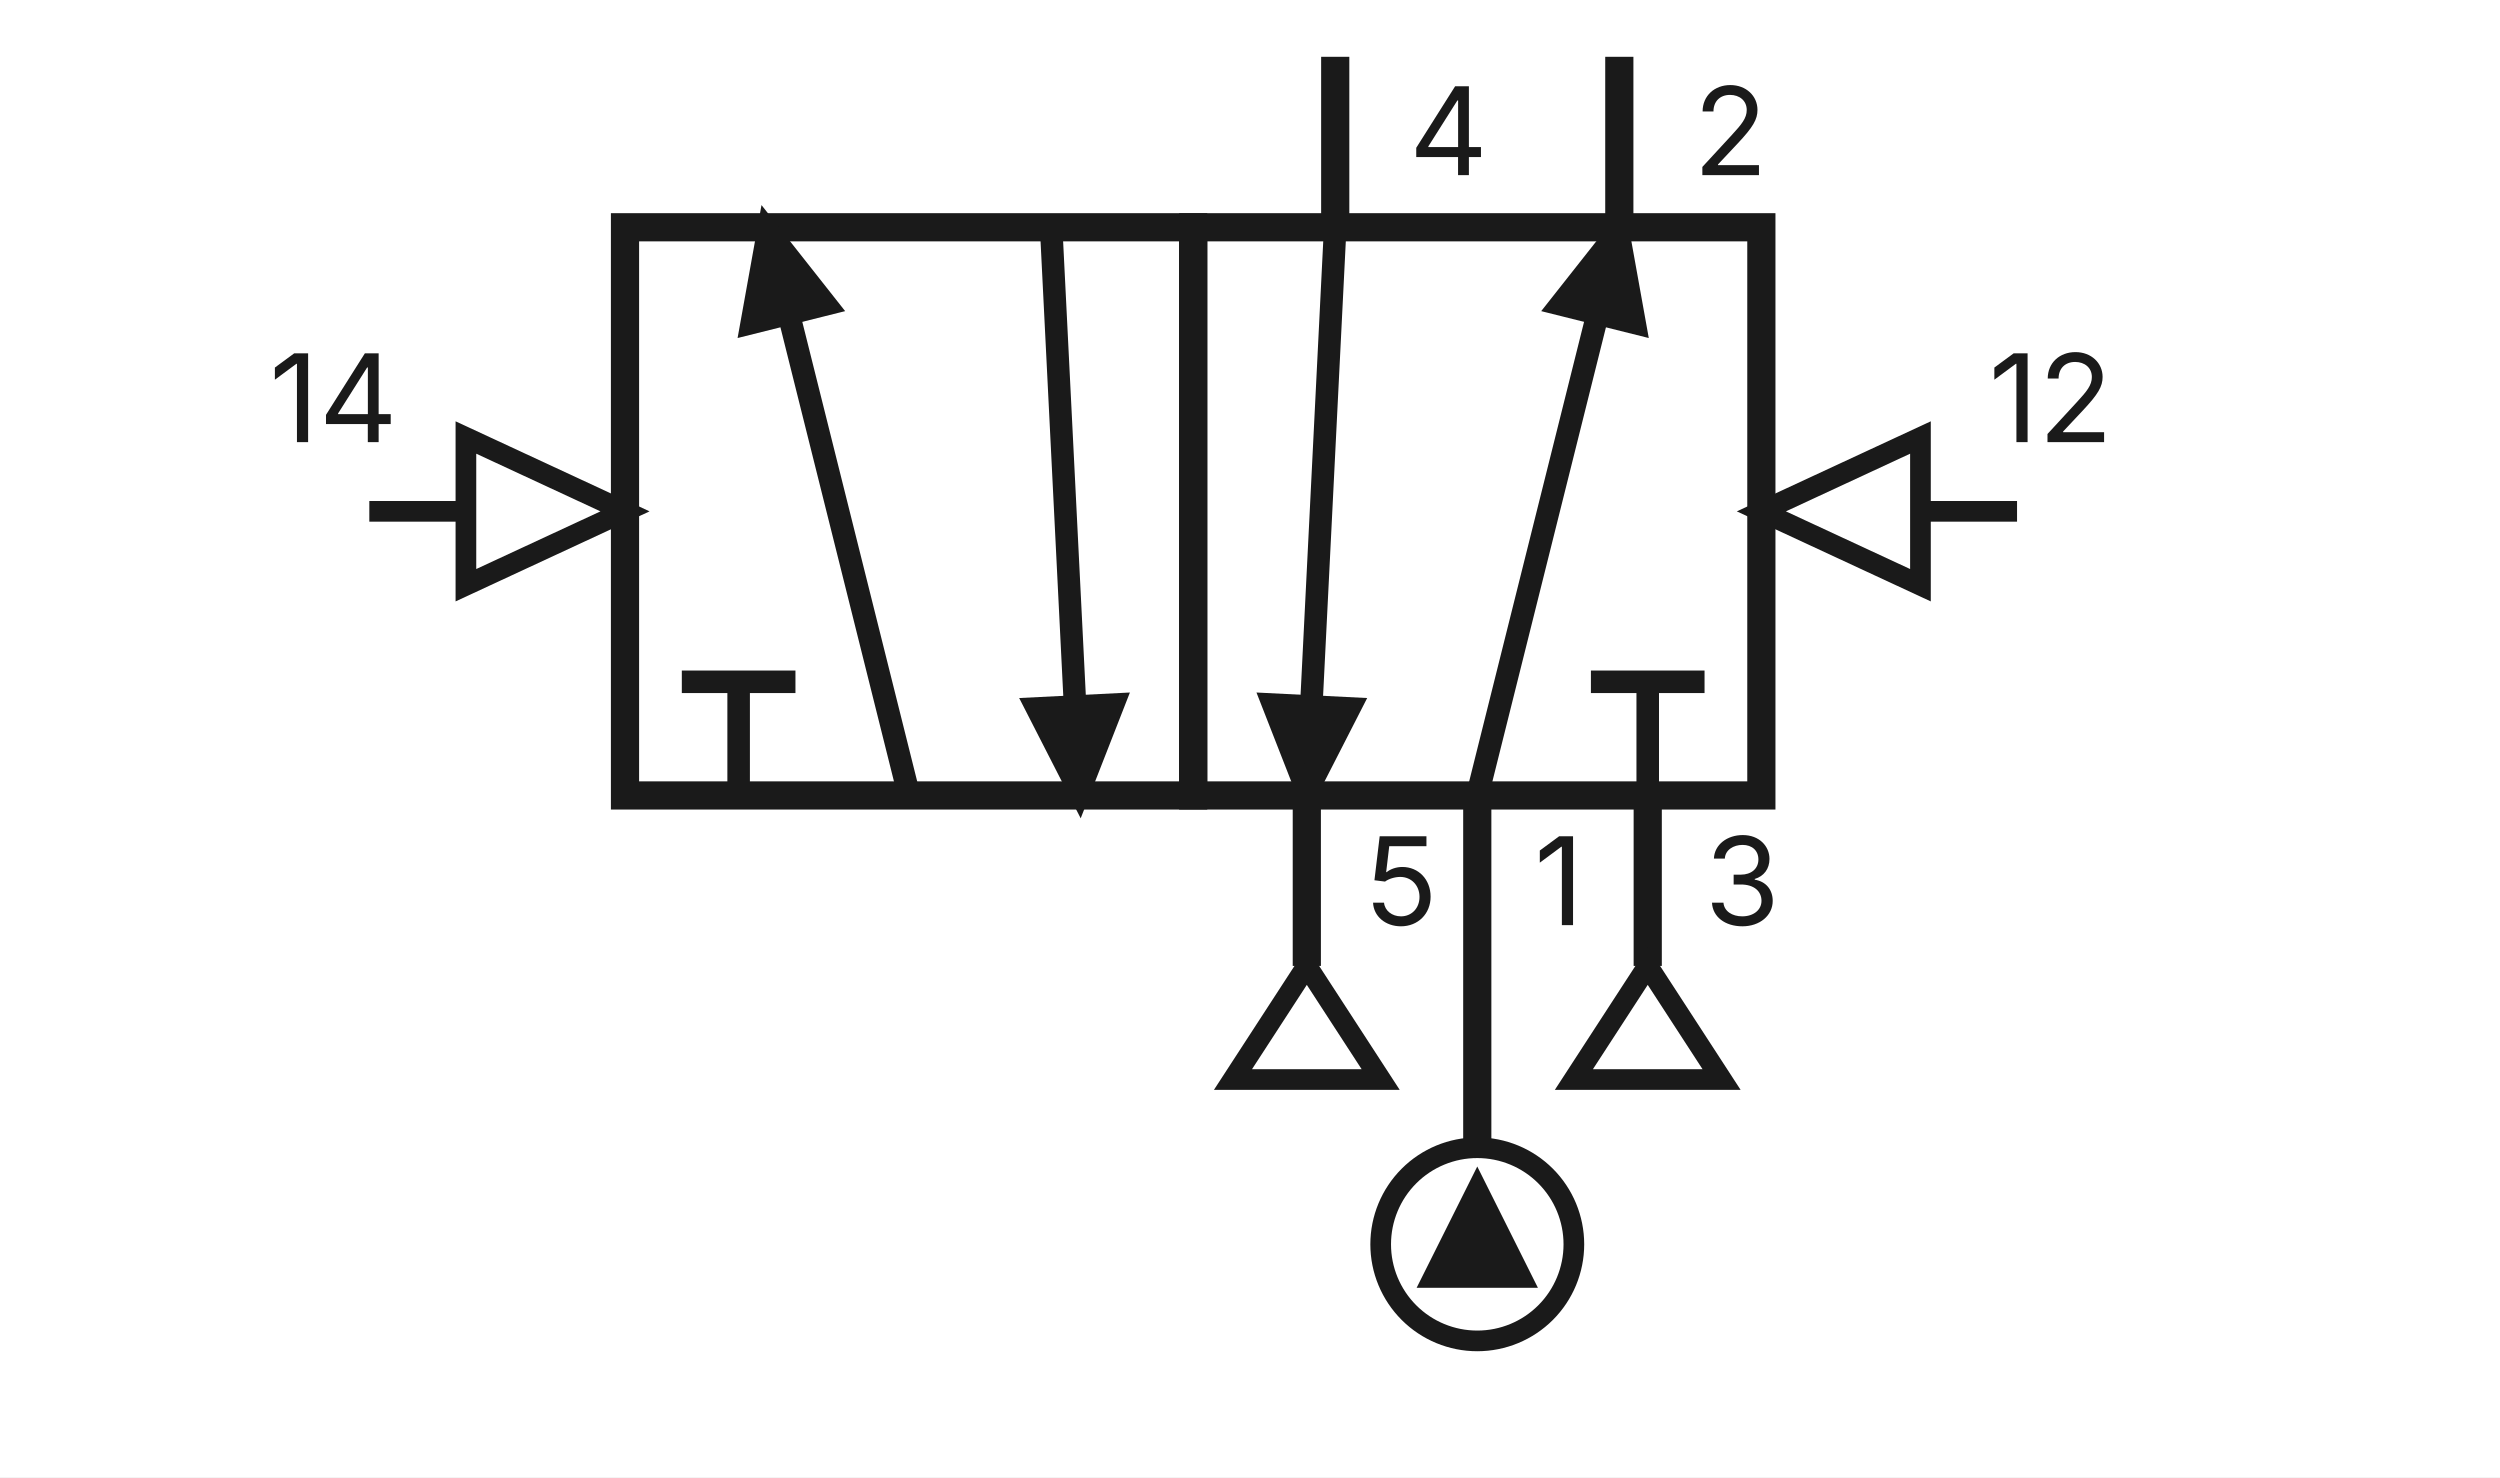
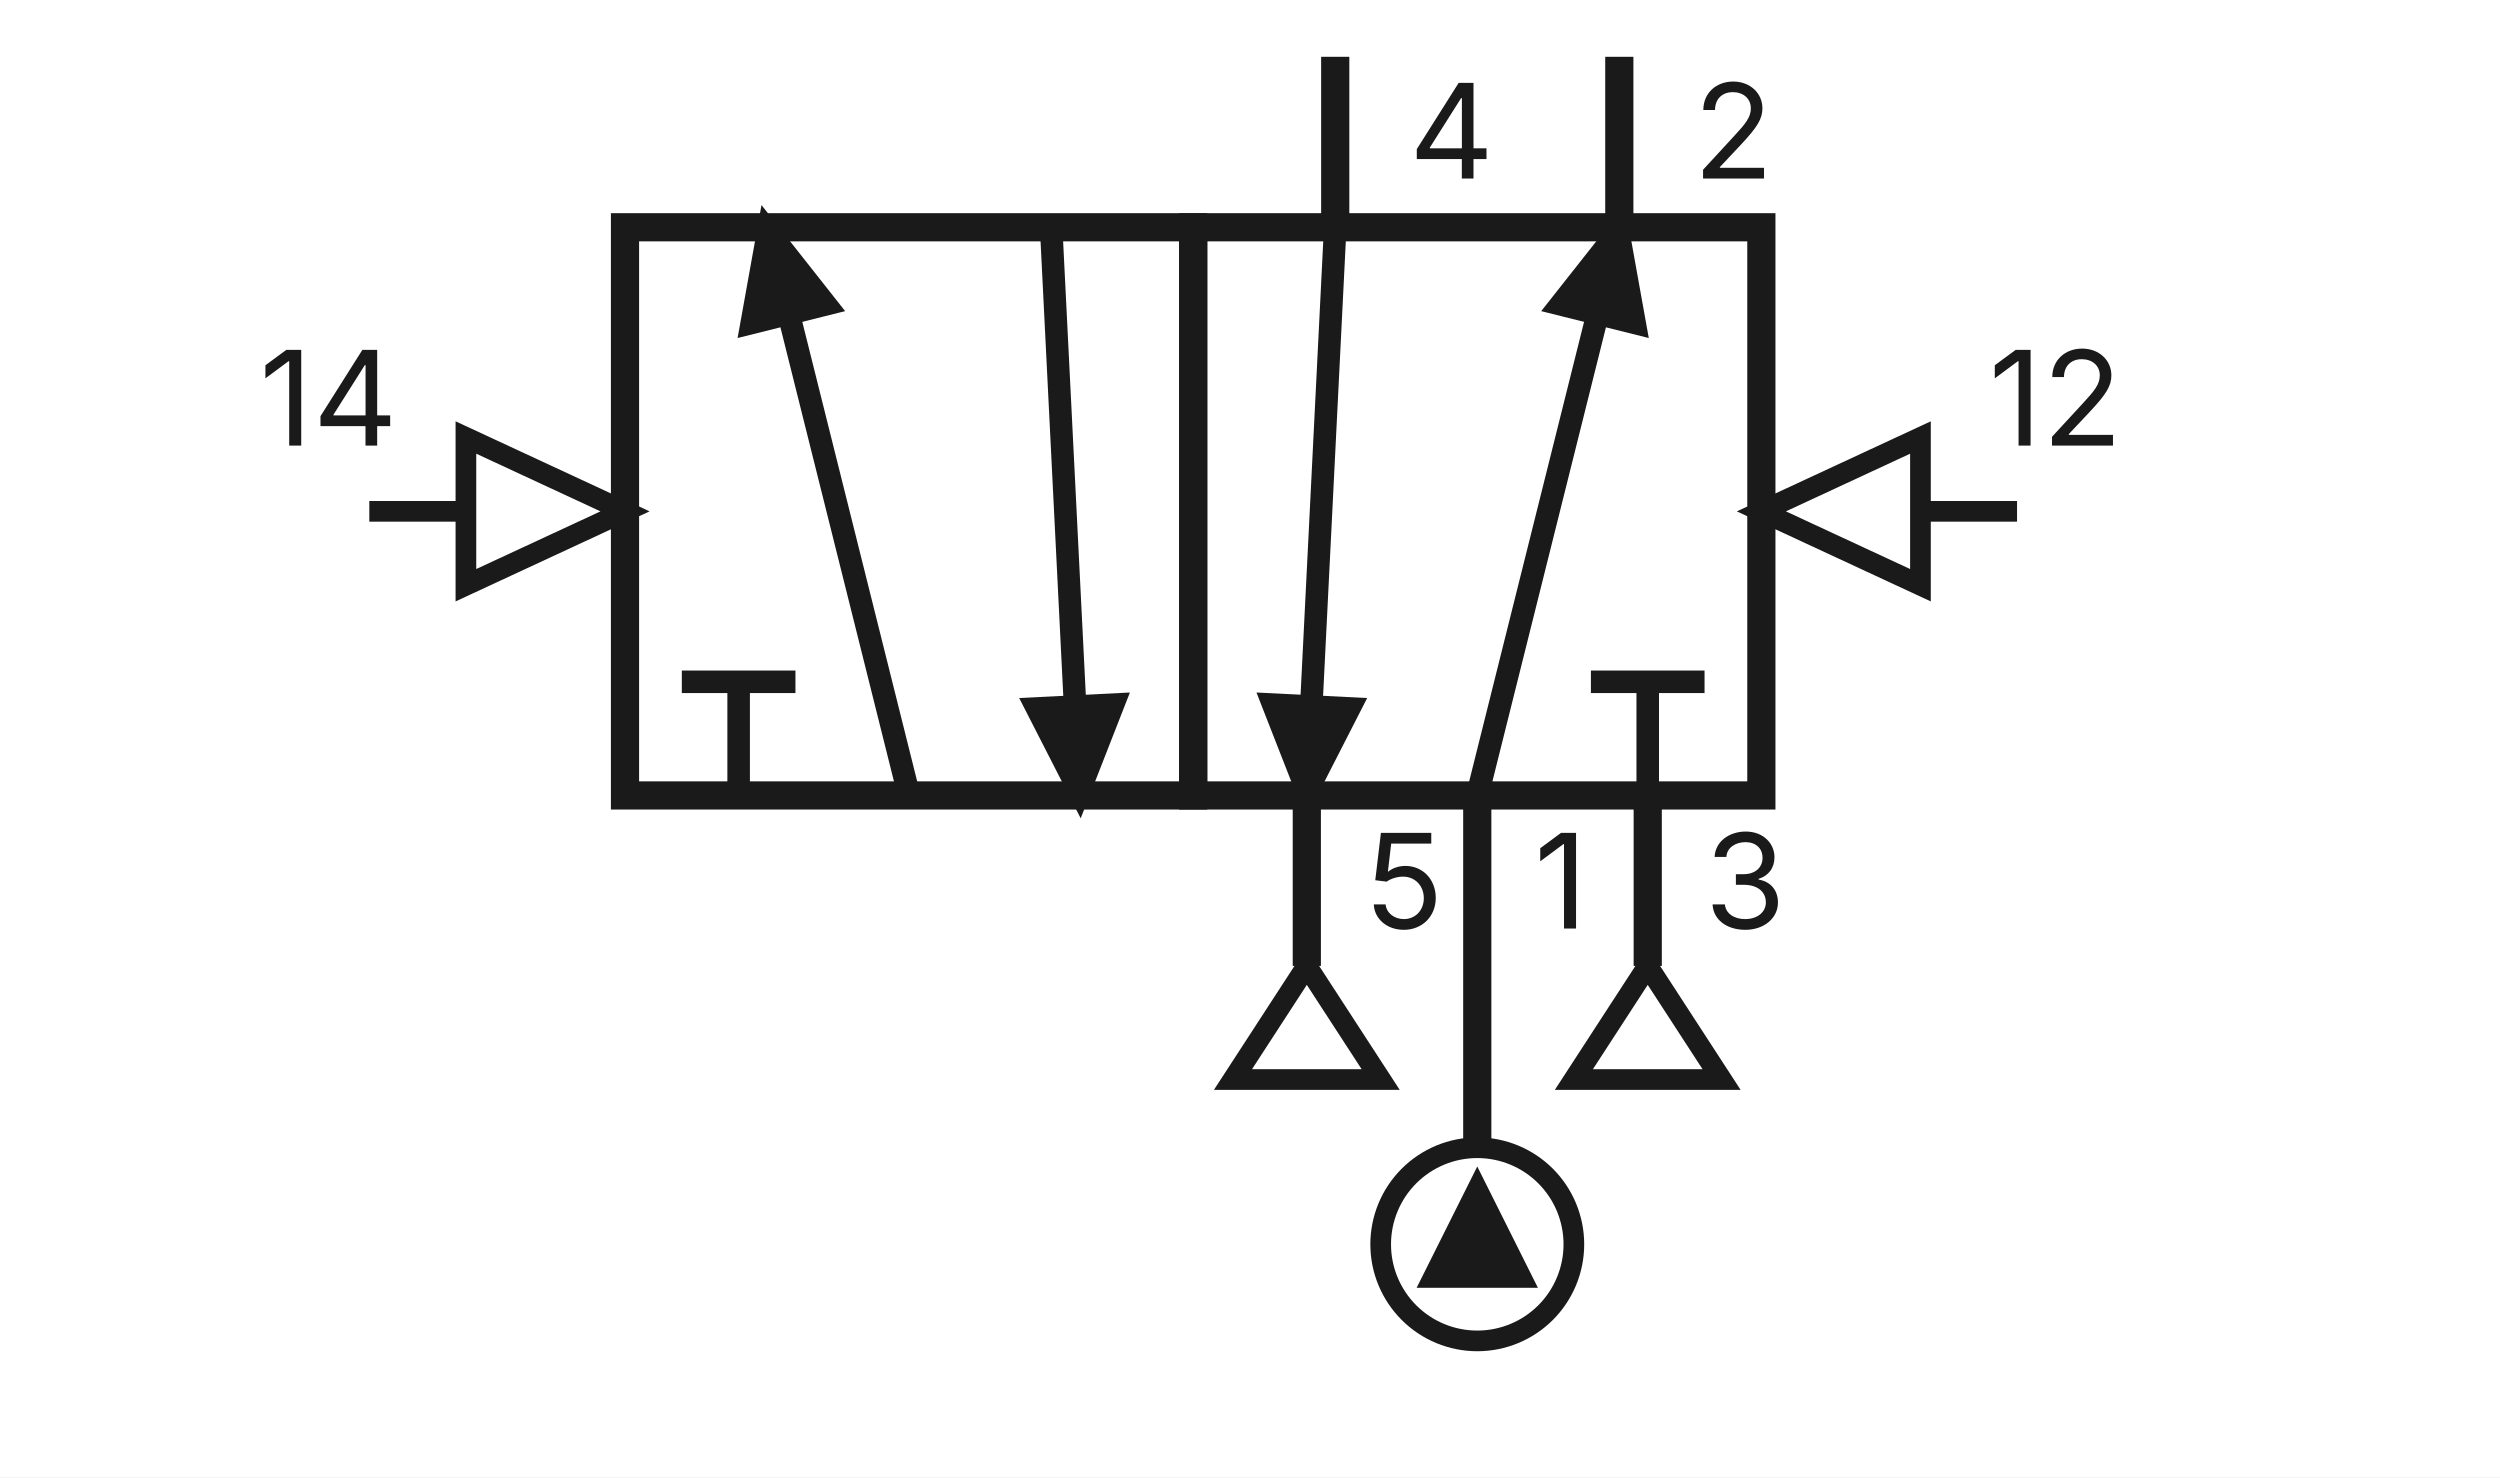
<svg xmlns="http://www.w3.org/2000/svg" xmlns:xlink="http://www.w3.org/1999/xlink" width="133.056pt" height="78.624pt" viewBox="0 0 133.056 78.624" version="1.1">
  <defs>
    <style type="text/css">*{stroke-linejoin: round; stroke-linecap: butt}</style>
  </defs>
  <g id="figure_1">
    <g id="patch_1">
      <path d="M 0 78.624  L 133.056 78.624  L 133.056 0  L 0 0  z " style="fill: #ffffff" />
    </g>
    <g id="axes_1">
      <g id="patch_2">
-         <path d="M 33.264 42.336  L 63.504 42.336  L 63.504 12.096  L 33.264 12.096  L 33.264 42.336  z " clip-path="url(#p0993e9e698)" style="fill: none; stroke: #1a1a1a; stroke-width: 1.5; stroke-linejoin: miter" />
+         <path d="M 33.264 42.336  L 63.504 42.336  L 63.504 12.096  L 33.264 12.096  L 33.264 42.336  z " clip-path="url(#p160ed8fc4c)" style="fill: none; stroke: #1a1a1a; stroke-width: 1.5; stroke-linejoin: miter" />
      </g>
      <g id="line2d_1">
-         <path d="M 48.384 42.336  L 41.997 16.79  " clip-path="url(#p0993e9e698)" style="fill: none; stroke: #1a1a1a; stroke-width: 1.2" />
+         <path d="M 48.384 42.336  L 41.997 16.79  " clip-path="url(#p160ed8fc4c)" style="fill: none; stroke: #1a1a1a; stroke-width: 1.2" />
      </g>
      <g id="line2d_2">
-         <path d="M 55.944 12.096  L 57.214 37.504  " clip-path="url(#p0993e9e698)" style="fill: none; stroke: #1a1a1a; stroke-width: 1.2" />
+         <path d="M 55.944 12.096  L 57.214 37.504  " clip-path="url(#p160ed8fc4c)" style="fill: none; stroke: #1a1a1a; stroke-width: 1.2" />
      </g>
      <g id="line2d_3">
-         <path d="M 39.312 42.336  L 39.312 36.288  " clip-path="url(#p0993e9e698)" style="fill: none; stroke: #1a1a1a; stroke-width: 1.2" />
+         <path d="M 39.312 42.336  L 39.312 36.288  " clip-path="url(#p160ed8fc4c)" style="fill: none; stroke: #1a1a1a; stroke-width: 1.2" />
      </g>
      <g id="line2d_4">
-         <path d="M 36.288 36.288  L 42.336 36.288  " clip-path="url(#p0993e9e698)" style="fill: none; stroke: #1a1a1a; stroke-width: 1.2" />
+         <path d="M 36.288 36.288  L 42.336 36.288  " clip-path="url(#p160ed8fc4c)" style="fill: none; stroke: #1a1a1a; stroke-width: 1.2" />
      </g>
      <g id="patch_3">
-         <path d="M 63.504 42.336  L 93.744 42.336  L 93.744 12.096  L 63.504 12.096  L 63.504 42.336  z " clip-path="url(#p0993e9e698)" style="fill: none; stroke: #1a1a1a; stroke-width: 1.5; stroke-linejoin: miter" />
+         <path d="M 63.504 42.336  L 93.744 42.336  L 93.744 12.096  L 63.504 12.096  L 63.504 42.336  z " clip-path="url(#p160ed8fc4c)" style="fill: none; stroke: #1a1a1a; stroke-width: 1.5; stroke-linejoin: miter" />
      </g>
      <g id="line2d_5">
-         <path d="M 78.624 42.336  L 85.011 16.79  " clip-path="url(#p0993e9e698)" style="fill: none; stroke: #1a1a1a; stroke-width: 1.2" />
+         <path d="M 78.624 42.336  L 85.011 16.79  " clip-path="url(#p160ed8fc4c)" style="fill: none; stroke: #1a1a1a; stroke-width: 1.2" />
      </g>
      <g id="line2d_6">
-         <path d="M 71.064 12.096  L 69.794 37.504  " clip-path="url(#p0993e9e698)" style="fill: none; stroke: #1a1a1a; stroke-width: 1.2" />
+         <path d="M 71.064 12.096  L 69.794 37.504  " clip-path="url(#p160ed8fc4c)" style="fill: none; stroke: #1a1a1a; stroke-width: 1.2" />
      </g>
      <g id="line2d_7">
-         <path d="M 87.696 42.336  L 87.696 36.288  " clip-path="url(#p0993e9e698)" style="fill: none; stroke: #1a1a1a; stroke-width: 1.2" />
+         <path d="M 87.696 42.336  L 87.696 36.288  " clip-path="url(#p160ed8fc4c)" style="fill: none; stroke: #1a1a1a; stroke-width: 1.2" />
      </g>
      <g id="line2d_8">
-         <path d="M 84.672 36.288  L 90.72 36.288  " clip-path="url(#p0993e9e698)" style="fill: none; stroke: #1a1a1a; stroke-width: 1.2" />
+         <path d="M 84.672 36.288  L 90.72 36.288  " clip-path="url(#p160ed8fc4c)" style="fill: none; stroke: #1a1a1a; stroke-width: 1.2" />
      </g>
      <g id="line2d_9">
-         <path d="M 71.064 12.096  L 71.064 3.024  " clip-path="url(#p0993e9e698)" style="fill: none; stroke: #1a1a1a; stroke-width: 1.5" />
+         <path d="M 71.064 12.096  L 71.064 3.024  " clip-path="url(#p160ed8fc4c)" style="fill: none; stroke: #1a1a1a; stroke-width: 1.5" />
      </g>
      <g id="line2d_10">
-         <path d="M 86.184 12.096  L 86.184 3.024  " clip-path="url(#p0993e9e698)" style="fill: none; stroke: #1a1a1a; stroke-width: 1.5" />
+         <path d="M 86.184 12.096  L 86.184 3.024  " clip-path="url(#p160ed8fc4c)" style="fill: none; stroke: #1a1a1a; stroke-width: 1.5" />
      </g>
      <g id="line2d_11">
-         <path d="M 69.552 42.336  L 69.552 51.408  " clip-path="url(#p0993e9e698)" style="fill: none; stroke: #1a1a1a; stroke-width: 1.5" />
+         <path d="M 69.552 42.336  L 69.552 51.408  " clip-path="url(#p160ed8fc4c)" style="fill: none; stroke: #1a1a1a; stroke-width: 1.5" />
      </g>
      <g id="line2d_12">
-         <path d="M 78.624 42.336  L 78.624 61.085  " clip-path="url(#p0993e9e698)" style="fill: none; stroke: #1a1a1a; stroke-width: 1.5" />
+         <path d="M 78.624 42.336  L 78.624 61.085  " clip-path="url(#p160ed8fc4c)" style="fill: none; stroke: #1a1a1a; stroke-width: 1.5" />
      </g>
      <g id="line2d_13">
-         <path d="M 87.696 42.336  L 87.696 51.408  " clip-path="url(#p0993e9e698)" style="fill: none; stroke: #1a1a1a; stroke-width: 1.5" />
+         <path d="M 87.696 42.336  L 87.696 51.408  " clip-path="url(#p160ed8fc4c)" style="fill: none; stroke: #1a1a1a; stroke-width: 1.5" />
      </g>
      <g id="line2d_14">
-         <path d="M 24.797 27.216  L 19.656 27.216  " clip-path="url(#p0993e9e698)" style="fill: none; stroke: #1a1a1a; stroke-width: 1.1" />
+         <path d="M 24.797 27.216  L 19.656 27.216  " clip-path="url(#p160ed8fc4c)" style="fill: none; stroke: #1a1a1a; stroke-width: 1.1" />
      </g>
      <g id="line2d_15">
-         <path d="M 102.211 27.216  L 107.352 27.216  " clip-path="url(#p0993e9e698)" style="fill: none; stroke: #1a1a1a; stroke-width: 1.1" />
+         <path d="M 102.211 27.216  L 107.352 27.216  " clip-path="url(#p160ed8fc4c)" style="fill: none; stroke: #1a1a1a; stroke-width: 1.1" />
      </g>
      <g id="patch_4">
-         <path d="M 40.824 12.096  L 39.885 17.318  L 44.11 16.262  z " clip-path="url(#p0993e9e698)" style="fill: #1a1a1a; stroke: #1a1a1a; stroke-linejoin: miter" />
+         <path d="M 40.824 12.096  L 39.885 17.318  L 44.11 16.262  z " clip-path="url(#p160ed8fc4c)" style="fill: #1a1a1a; stroke: #1a1a1a; stroke-linejoin: miter" />
      </g>
      <g id="patch_5">
-         <path d="M 57.456 42.336  L 59.389 37.395  L 55.04 37.612  z " clip-path="url(#p0993e9e698)" style="fill: #1a1a1a; stroke: #1a1a1a; stroke-linejoin: miter" />
+         <path d="M 57.456 42.336  L 59.389 37.395  L 55.04 37.612  z " clip-path="url(#p160ed8fc4c)" style="fill: #1a1a1a; stroke: #1a1a1a; stroke-linejoin: miter" />
      </g>
      <g id="patch_6">
-         <path d="M 86.184 12.096  L 82.898 16.262  L 87.123 17.318  z " clip-path="url(#p0993e9e698)" style="fill: #1a1a1a; stroke: #1a1a1a; stroke-linejoin: miter" />
+         <path d="M 86.184 12.096  L 82.898 16.262  L 87.123 17.318  z " clip-path="url(#p160ed8fc4c)" style="fill: #1a1a1a; stroke: #1a1a1a; stroke-linejoin: miter" />
      </g>
      <g id="patch_7">
-         <path d="M 69.552 42.336  L 71.968 37.612  L 67.619 37.395  z " clip-path="url(#p0993e9e698)" style="fill: #1a1a1a; stroke: #1a1a1a; stroke-linejoin: miter" />
+         <path d="M 69.552 42.336  L 71.968 37.612  L 67.619 37.395  z " clip-path="url(#p160ed8fc4c)" style="fill: #1a1a1a; stroke: #1a1a1a; stroke-linejoin: miter" />
      </g>
      <g id="patch_8">
-         <path d="M 69.552 51.408  L 65.621 57.456  L 73.483 57.456  L 69.552 51.408  z " clip-path="url(#p0993e9e698)" style="fill: none; stroke: #1a1a1a; stroke-width: 1.1; stroke-linejoin: miter" />
+         <path d="M 69.552 51.408  L 65.621 57.456  L 73.483 57.456  L 69.552 51.408  z " clip-path="url(#p160ed8fc4c)" style="fill: none; stroke: #1a1a1a; stroke-width: 1.1; stroke-linejoin: miter" />
      </g>
      <g id="patch_9">
-         <path d="M 78.624 71.366  C 79.987 71.366 81.295 70.825 82.259 69.861  C 83.223 68.897 83.765 67.589 83.765 66.226  C 83.765 64.862 83.223 63.555 82.259 62.591  C 81.295 61.626 79.987 61.085 78.624 61.085  C 77.261 61.085 75.953 61.626 74.989 62.591  C 74.025 63.555 73.483 64.862 73.483 66.226  C 73.483 67.589 74.025 68.897 74.989 69.861  C 75.953 70.825 77.261 71.366 78.624 71.366  L 78.624 71.366  z " clip-path="url(#p0993e9e698)" style="fill: none; stroke: #1a1a1a; stroke-width: 1.1; stroke-linejoin: miter" />
+         <path d="M 78.624 71.366  C 79.987 71.366 81.295 70.825 82.259 69.861  C 83.223 68.897 83.765 67.589 83.765 66.226  C 83.765 64.862 83.223 63.555 82.259 62.591  C 81.295 61.626 79.987 61.085 78.624 61.085  C 77.261 61.085 75.953 61.626 74.989 62.591  C 74.025 63.555 73.483 64.862 73.483 66.226  C 73.483 67.589 74.025 68.897 74.989 69.861  C 75.953 70.825 77.261 71.366 78.624 71.366  L 78.624 71.366  z " clip-path="url(#p160ed8fc4c)" style="fill: none; stroke: #1a1a1a; stroke-width: 1.1; stroke-linejoin: miter" />
      </g>
      <g id="patch_10">
-         <path d="M 78.624 63.202  L 76.205 68.04  L 81.043 68.04  z " clip-path="url(#p0993e9e698)" style="fill: #1a1a1a; stroke: #1a1a1a; stroke-linejoin: miter" />
+         <path d="M 78.624 63.202  L 76.205 68.04  L 81.043 68.04  z " clip-path="url(#p160ed8fc4c)" style="fill: #1a1a1a; stroke: #1a1a1a; stroke-linejoin: miter" />
      </g>
      <g id="patch_11">
-         <path d="M 87.696 51.408  L 83.765 57.456  L 91.627 57.456  L 87.696 51.408  z " clip-path="url(#p0993e9e698)" style="fill: none; stroke: #1a1a1a; stroke-width: 1.1; stroke-linejoin: miter" />
+         <path d="M 87.696 51.408  L 83.765 57.456  L 91.627 57.456  L 87.696 51.408  z " clip-path="url(#p160ed8fc4c)" style="fill: none; stroke: #1a1a1a; stroke-width: 1.1; stroke-linejoin: miter" />
      </g>
      <g id="patch_12">
-         <path d="M 33.264 27.216  L 24.797 23.285  L 24.797 31.147  L 33.264 27.216  z " clip-path="url(#p0993e9e698)" style="fill: none; stroke: #1a1a1a; stroke-width: 1.1; stroke-linejoin: miter" />
+         <path d="M 33.264 27.216  L 24.797 23.285  L 24.797 31.147  L 33.264 27.216  z " clip-path="url(#p160ed8fc4c)" style="fill: none; stroke: #1a1a1a; stroke-width: 1.1; stroke-linejoin: miter" />
      </g>
      <g id="patch_13">
-         <path d="M 93.744 27.216  L 102.211 23.285  L 102.211 31.147  L 93.744 27.216  z " clip-path="url(#p0993e9e698)" style="fill: none; stroke: #1a1a1a; stroke-width: 1.1; stroke-linejoin: miter" />
+         <path d="M 93.744 27.216  L 102.211 23.285  L 102.211 31.147  L 93.744 27.216  z " clip-path="url(#p160ed8fc4c)" style="fill: none; stroke: #1a1a1a; stroke-width: 1.1; stroke-linejoin: miter" />
      </g>
      <g id="text_1">
-         <g style="fill: #1a1a1a" transform="translate(74.9952 9.319702) scale(0.065 -0.065)">
+         <g style="fill: #1a1a1a" transform="translate(74.9952 9.501587) scale(0.07 -0.07)">
          <defs>
            <path id="Inter-Regular-544" d="M 375 947  L 2566 947  L 2566 0  L 3134 0  L 3134 947  L 3766 947  L 3766 1469  L 3134 1469  L 3134 4656  L 2413 4656  L 375 1431  L 375 947  z M 2569 1469  L 1009 1469  L 1009 1506  L 2531 3913  L 2569 3913  L 2569 1469  z " transform="scale(0.015625)" />
          </defs>
          <use xlink:href="#Inter-Regular-544" />
        </g>
      </g>
      <g id="text_2">
-         <g style="fill: #1a1a1a" transform="translate(90.1152 9.319702) scale(0.065 -0.065)">
+         <g style="fill: #1a1a1a" transform="translate(90.1152 9.501587) scale(0.07 -0.07)">
          <defs>
            <path id="Inter-Regular-541" d="M 481 0  L 3447 0  L 3447 522  L 1300 522  L 1300 559  L 2319 1644  C 3141 2519 3369 2916 3369 3419  C 3369 4147 2778 4719 1947 4719  C 1119 4719 494 4159 494 3334  L 1063 3334  C 1063 3859 1400 4203 1931 4203  C 2428 4203 2806 3900 2806 3413  C 2806 2984 2544 2666 2028 2106  L 481 428  L 481 0  z " transform="scale(0.015625)" />
          </defs>
          <use xlink:href="#Inter-Regular-541" />
        </g>
      </g>
      <g id="text_3">
-         <g style="fill: #1a1a1a" transform="translate(72.576 49.2365) scale(0.065 -0.065)">
+         <g style="fill: #1a1a1a" transform="translate(72.576 49.41839) scale(0.07 -0.07)">
          <defs>
            <path id="Inter-Regular-545" d="M 1956 -63  C 2853 -63 3509 594 3509 1488  C 3509 2388 2881 3047 2028 3047  C 1706 3047 1397 2934 1206 2775  L 1181 2775  L 1341 4134  L 3291 4134  L 3291 4656  L 841 4656  L 566 2350  L 1122 2281  C 1306 2422 1631 2525 1919 2525  C 2503 2525 2928 2078 2928 1478  C 2928 888 2519 459 1956 459  C 1488 459 1106 759 1069 1175  L 494 1175  C 525 463 1138 -63 1956 -63  z " transform="scale(0.015625)" />
          </defs>
          <use xlink:href="#Inter-Regular-545" />
        </g>
      </g>
      <g id="text_4">
-         <g style="fill: #1a1a1a" transform="translate(81.648 49.2365) scale(0.065 -0.065)">
+         <g style="fill: #1a1a1a" transform="translate(81.648 49.41839) scale(0.07 -0.07)">
          <defs>
            <path id="Inter-Regular-540" d="M 2041 4656  L 1313 4656  L 300 3909  L 300 3272  L 1425 4106  L 1456 4106  L 1456 0  L 2041 0  L 2041 4656  z " transform="scale(0.015625)" />
          </defs>
          <use xlink:href="#Inter-Regular-540" />
        </g>
      </g>
      <g id="text_5">
-         <g style="fill: #1a1a1a" transform="translate(90.72 49.2365) scale(0.065 -0.065)">
+         <g style="fill: #1a1a1a" transform="translate(90.72 49.41839) scale(0.07 -0.07)">
          <defs>
            <path id="Inter-Regular-543" d="M 1984 -63  C 2897 -63 3572 503 3572 1266  C 3572 1853 3225 2284 2631 2381  L 2631 2419  C 3106 2559 3403 2944 3403 3469  C 3403 4131 2872 4719 2003 4719  C 1184 4719 516 4216 491 3484  L 1063 3484  C 1081 3938 1516 4203 1991 4203  C 2497 4203 2822 3900 2822 3438  C 2822 2956 2447 2644 1903 2644  L 1525 2644  L 1525 2128  L 1903 2128  C 2594 2128 2984 1775 2984 1272  C 2984 788 2559 459 1975 459  C 1444 459 1025 731 991 1175  L 391 1175  C 422 438 1072 -63 1984 -63  z " transform="scale(0.015625)" />
          </defs>
          <use xlink:href="#Inter-Regular-543" />
        </g>
      </g>
      <g id="text_6">
-         <g style="fill: #1a1a1a" transform="translate(14.32573 23.5325) scale(0.065 -0.065)">
+         <g style="fill: #1a1a1a" transform="translate(13.79941 23.71439) scale(0.07 -0.07)">
          <use xlink:href="#Inter-Regular-540" />
          <use xlink:href="#Inter-Regular-544" transform="translate(40.67188 0)" />
        </g>
      </g>
      <g id="text_7">
-         <g style="fill: #1a1a1a" transform="translate(105.84 23.5325) scale(0.065 -0.065)">
+         <g style="fill: #1a1a1a" transform="translate(105.84 23.71439) scale(0.07 -0.07)">
          <use xlink:href="#Inter-Regular-540" />
          <use xlink:href="#Inter-Regular-541" transform="translate(40.67188 0)" />
        </g>
      </g>
    </g>
  </g>
  <defs>
-     <clipPath id="p0993e9e698">
+     <clipPath id="p160ed8fc4c">
      <rect x="0" y="0" width="133.056" height="78.624" />
    </clipPath>
  </defs>
</svg>
